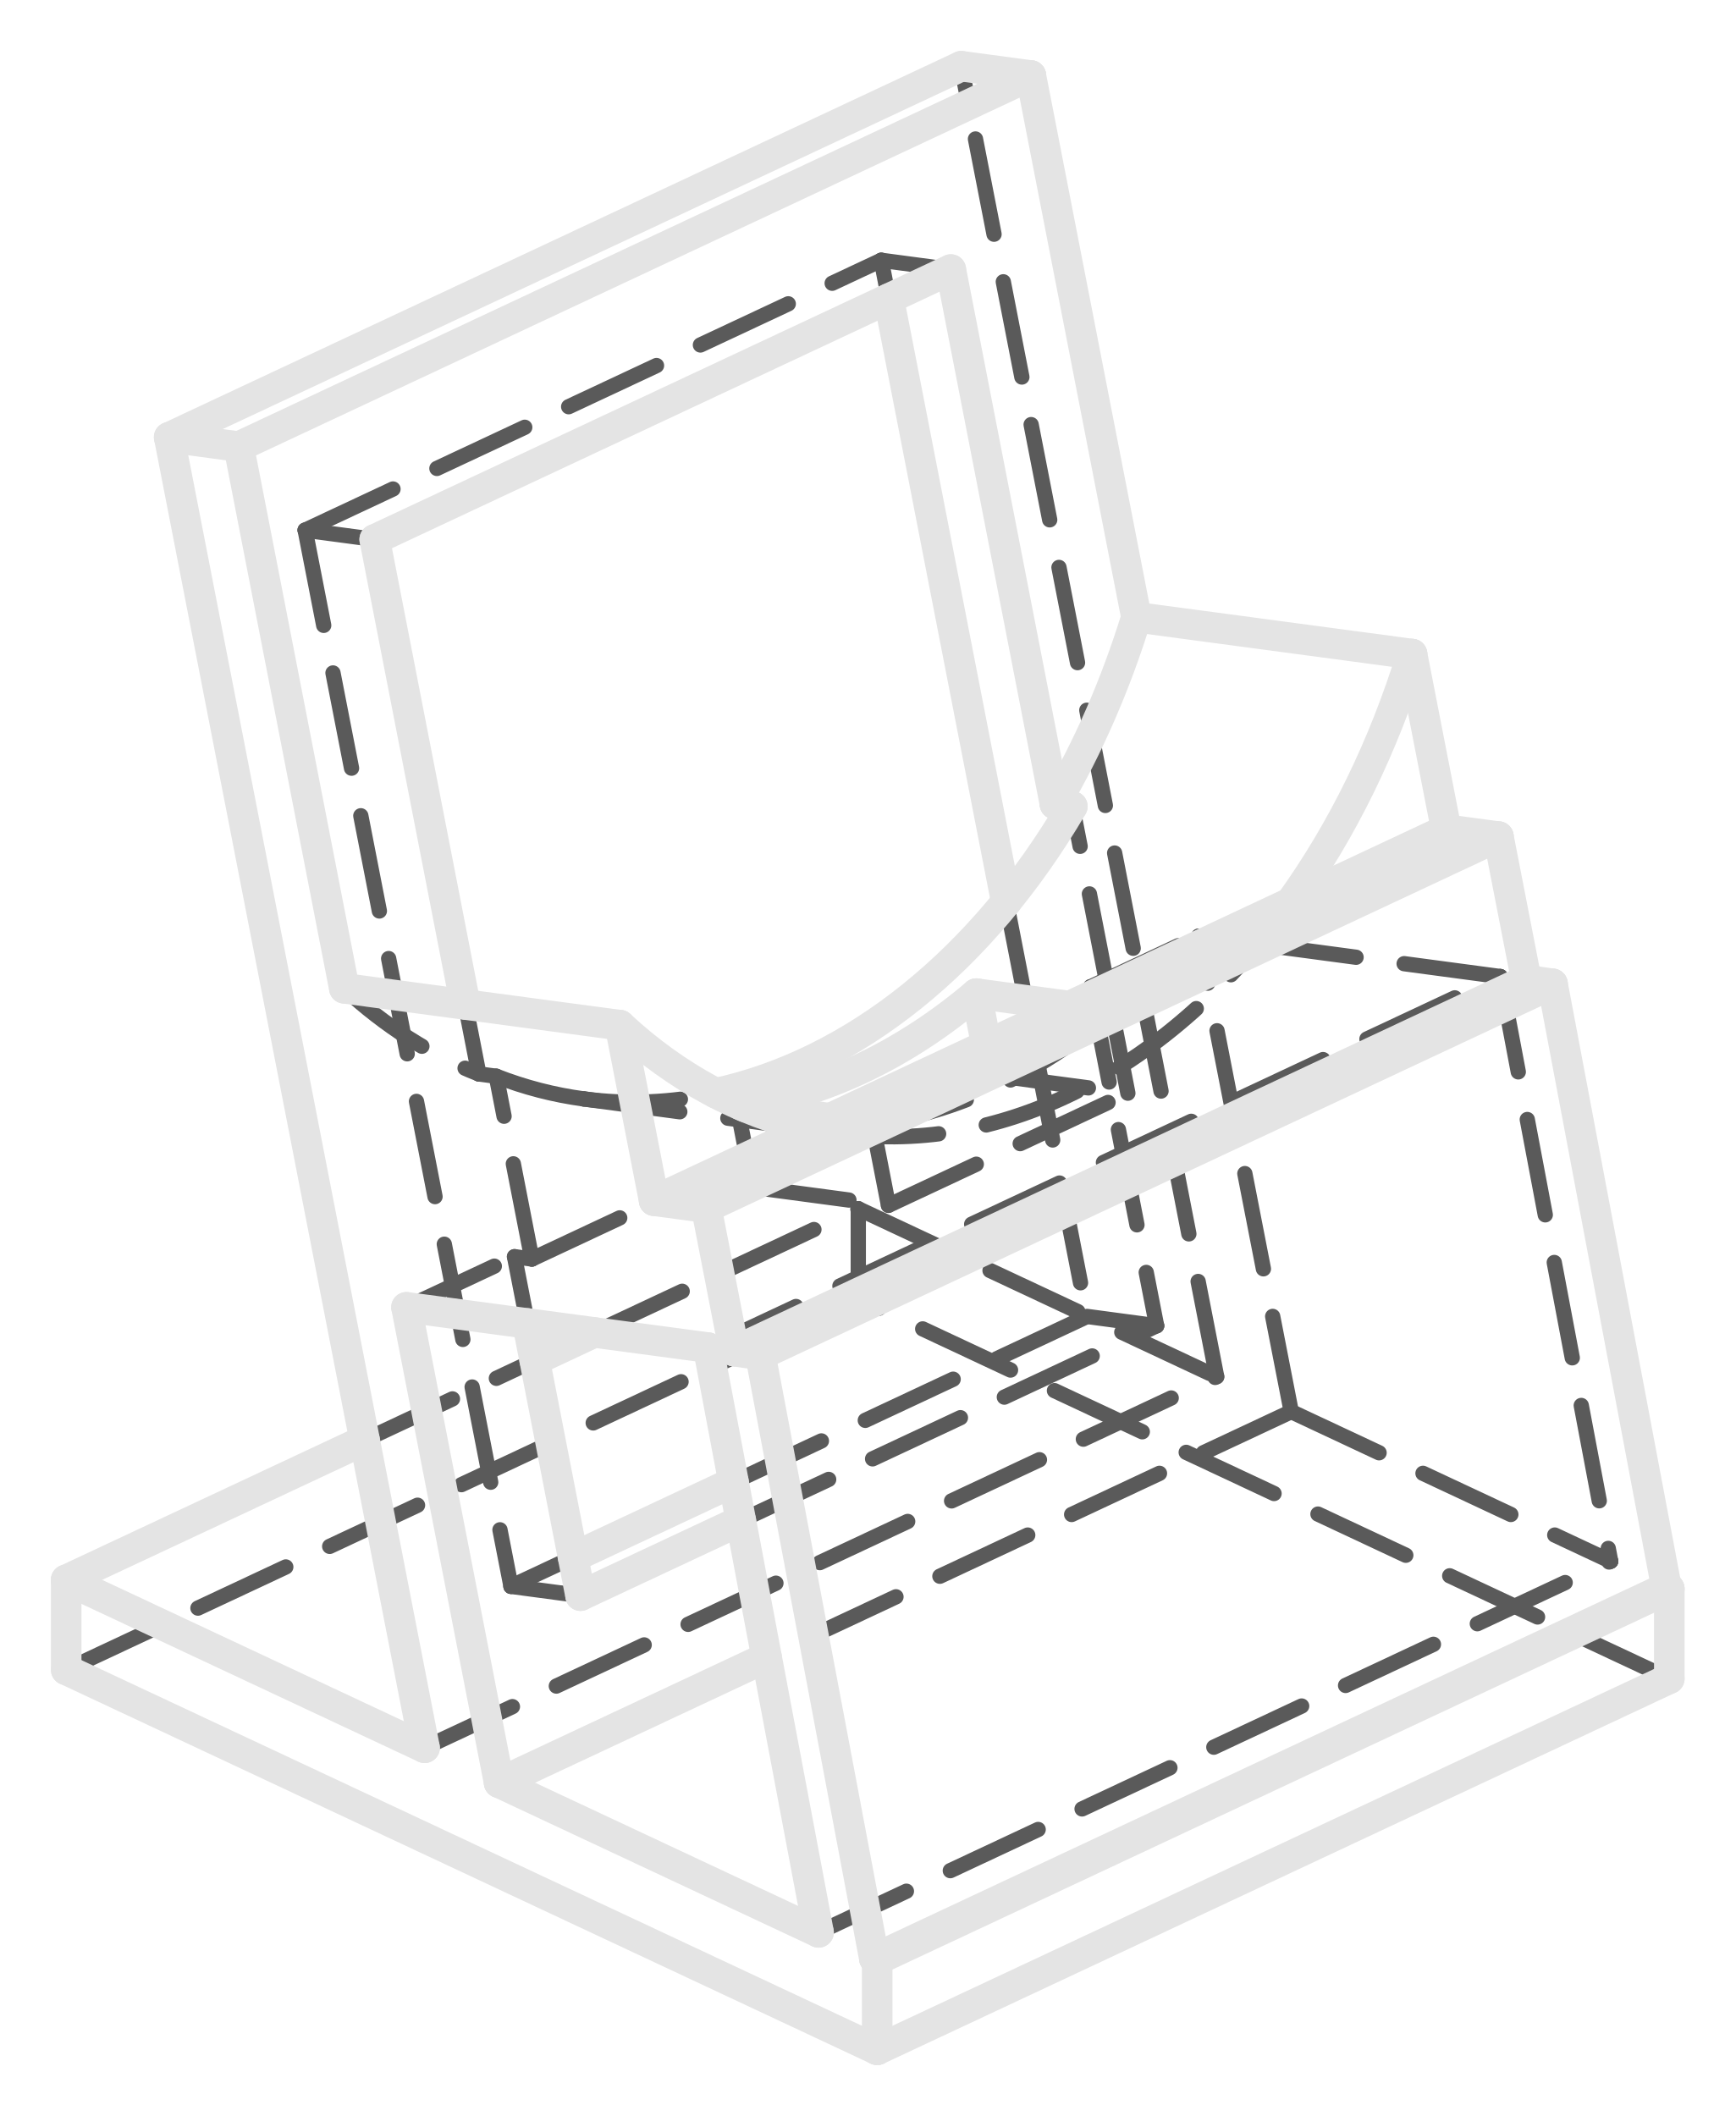
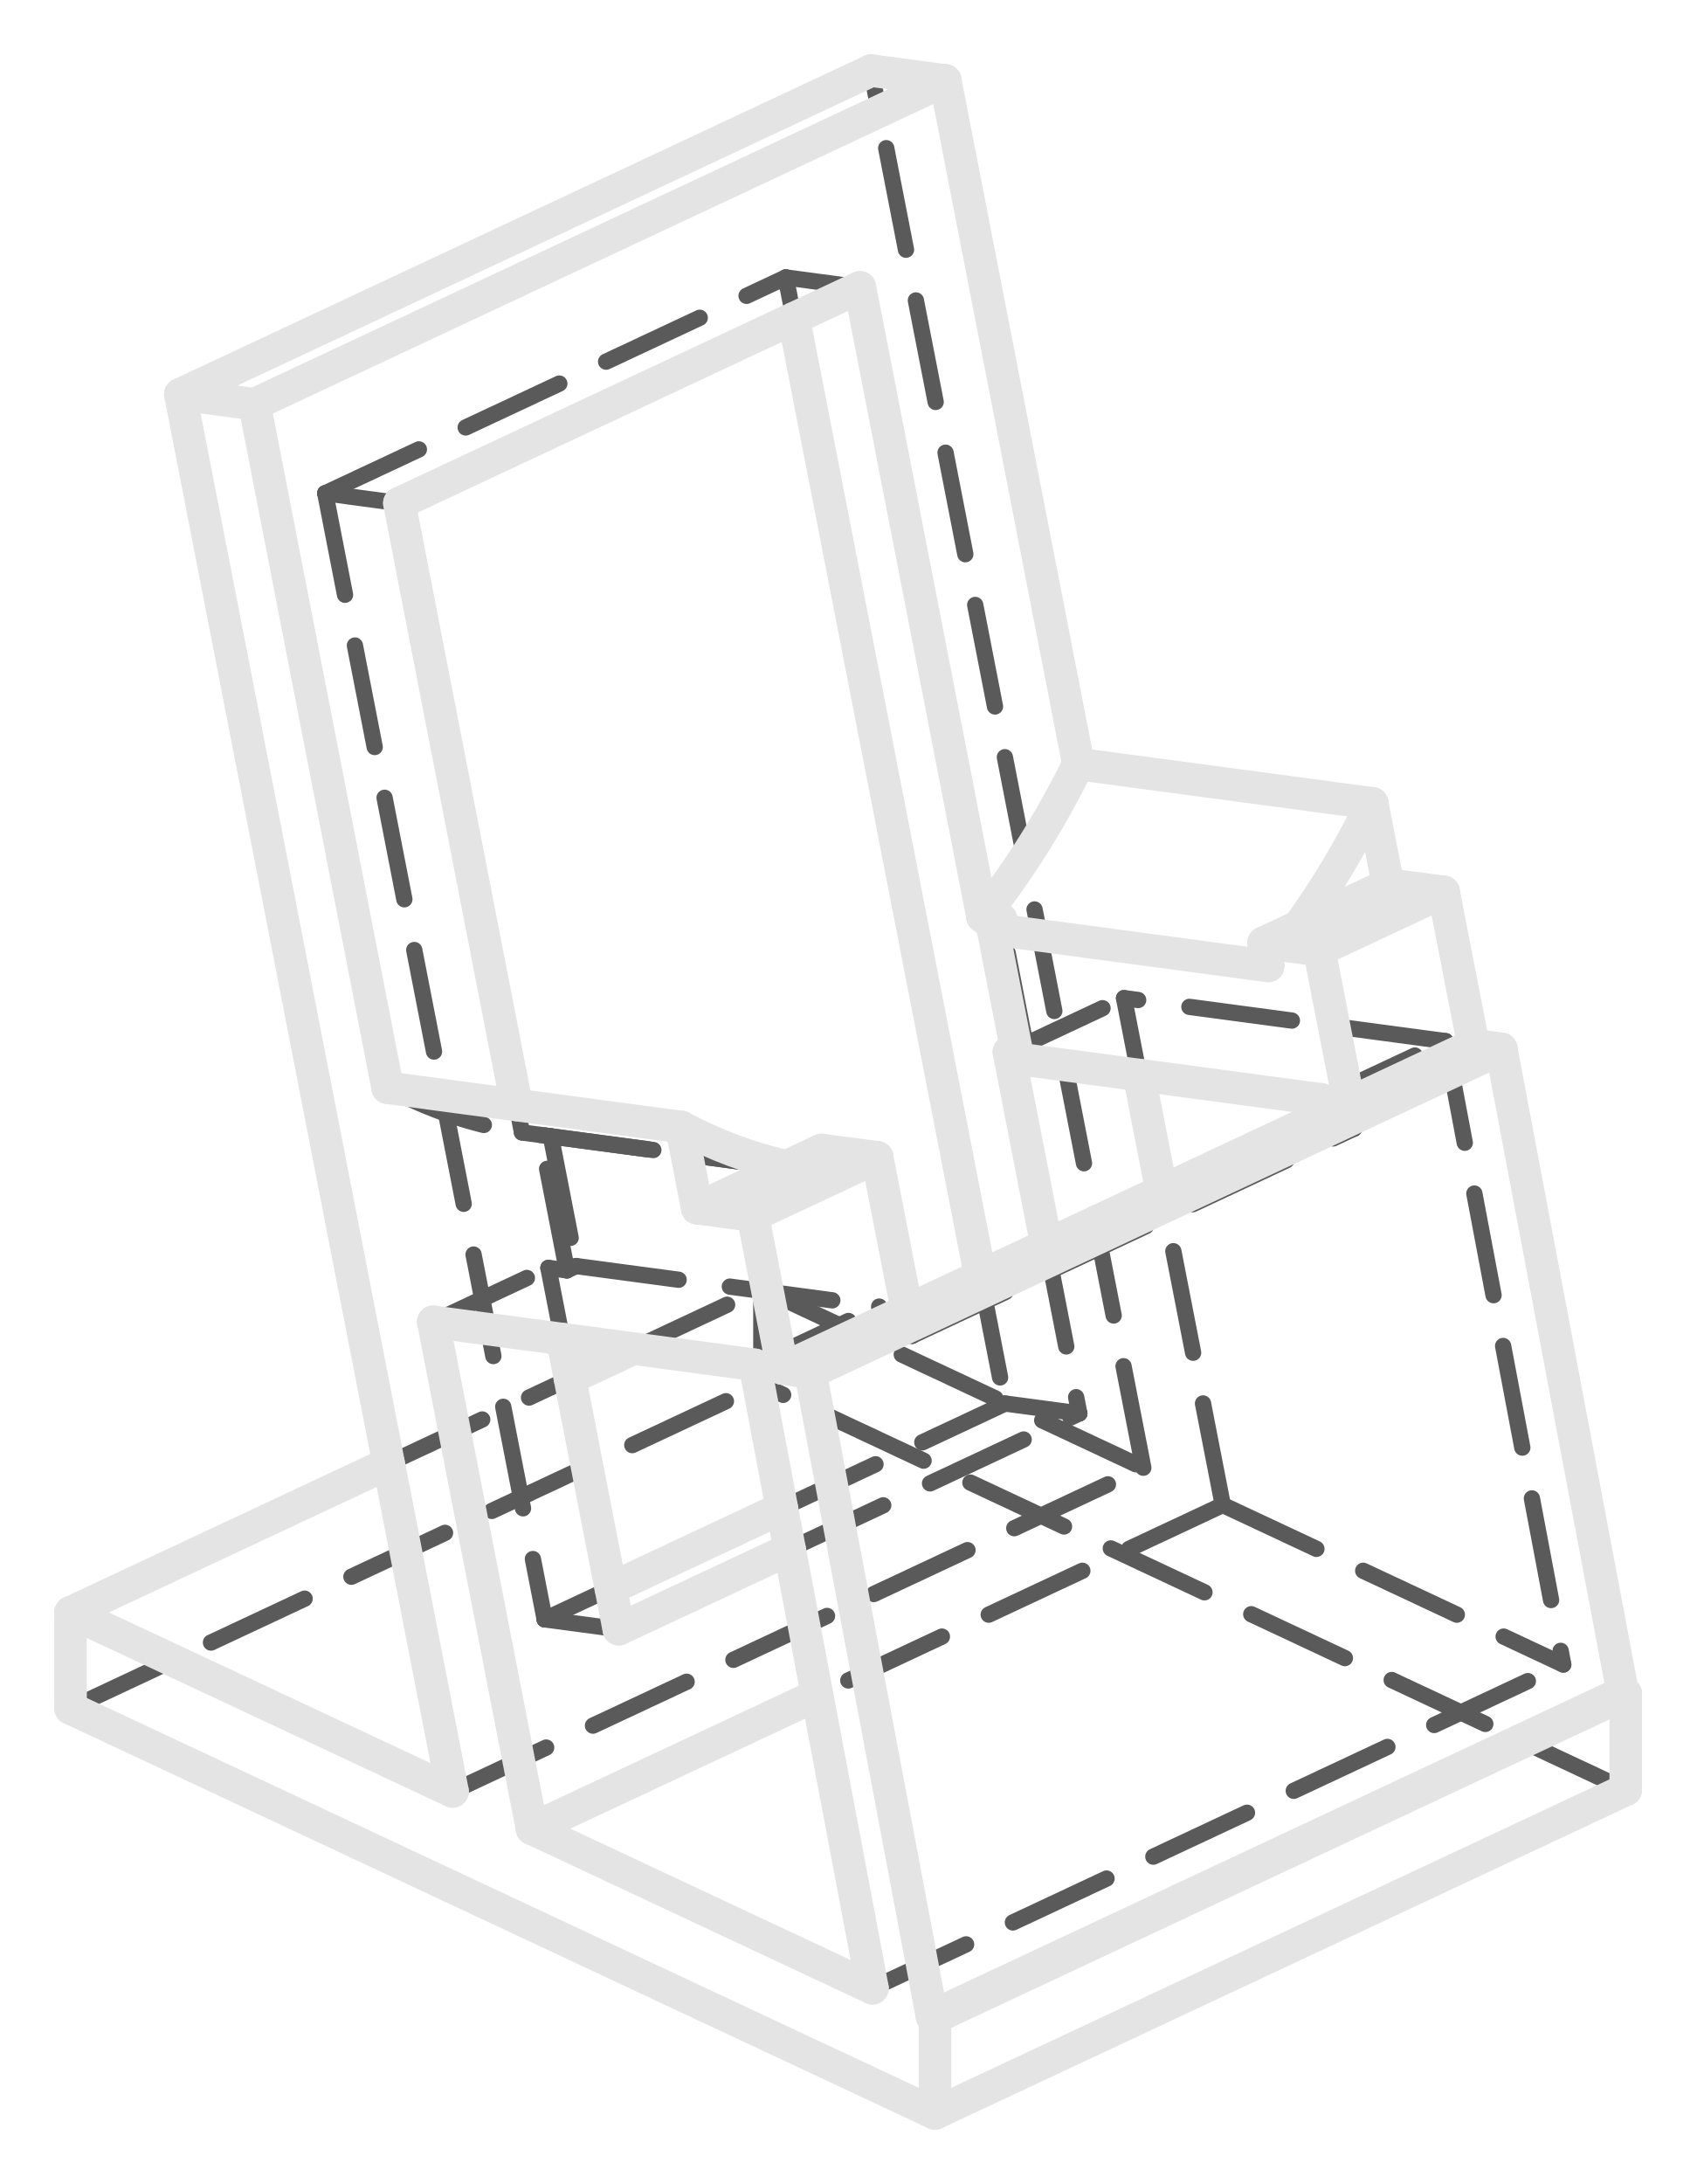
- <svg xmlns="http://www.w3.org/2000/svg" width="68.168mm" height="83.115mm" viewBox="-35.797 -51.931 68.168 83.115" version="1.1">
+ <svg xmlns="http://www.w3.org/2000/svg" width="62.511mm" height="80.464mm" viewBox="-32.486 -51.673 62.511 80.464" version="1.1">
  <g transform="scale(1,-1)" stroke-linecap="round">
    <g fill="none" stroke="rgb(90,90,90)" stroke-width="0.6" id="hidden" stroke-dasharray="3.81 1.905">
-       <line x1="29.771" y1="-14.007" x2="-2.085" y2="0.918" />
-       <line x1="-2.085" y1="0.918" x2="-2.085" y2="4.452" />
-       <line x1="-2.085" y1="4.452" x2="11.993" y2="-2.144" />
-       <line x1="11.993" y1="-2.144" x2="1.961" y2="49.331" />
-       <line x1="14.921" y1="-3.516" x2="27.468" y2="-9.394" />
-       <line x1="23.132" y1="13.573" x2="27.468" y2="-9.394" />
-       <line x1="23.132" y1="13.573" x2="11.282" y2="15.158" />
-       <line x1="14.921" y1="-3.516" x2="11.282" y2="15.158" />
-       <line x1="-33.197" y1="-13.659" x2="-2.085" y2="0.918" />
-       <line x1="-21.475" y1="-4.634" x2="-14.795" y2="-1.503" />
-       <line x1="-12.452" y1="-0.406" x2="-2.085" y2="4.452" />
-       <line x1="-19.12" y1="-16.721" x2="11.993" y2="-2.144" />
-       <line x1="-23.811" y1="31.107" x2="-1.183" y2="41.708" />
-       <line x1="-1.183" y1="41.708" x2="-0.889" y2="40.201" />
-       <line x1="3.729" y1="16.503" x2="6.902" y2="0.222" />
-       <line x1="-15.726" y1="-10.38" x2="-13.287" y2="-9.237" />
-       <line x1="-6.984" y1="-6.284" x2="6.902" y2="0.222" />
-       <line x1="-23.811" y1="31.107" x2="-15.726" y2="-10.38" />
-       <line x1="-16.987" y1="9.747" x2="-17.519" y2="12.474" />
-       <path d="M -22.273,13.11 A 27.9,20.218 -97.618 0,1 -16.987,9.747" />
-       <path d="M -3.985,7.634 A 27.9,20.218 -97.618 0,1 -2.729,7.41" />
-       <path d="M -2.729,7.41 A 27.9,20.218 -97.618 0,1 14.891,16.478" />
-       <line x1="-16.987" y1="9.747" x2="-16.304" y2="9.656" />
-       <path d="M -16.304,9.656 A 27.9,20.218 -97.618 0,1 -12.872,8.767" />
-       <path d="M -12.872,8.767 A 27.9,20.218 -97.618 0,1 -7.68,8.989" />
-       <path d="M -6.851,8.495 A 27.9,20.218 -97.618 0,1 -6.692,8.518" />
-       <line x1="6.213" y1="12.412" x2="7.881" y2="12.189" />
-       <path d="M -1.523,7.783 A 27.9,20.218 -97.618 0,1 7.881,12.189" />
-       <line x1="-6.851" y1="8.495" x2="-6.544" y2="8.454" />
-       <line x1="-3.191" y1="8.006" x2="-1.523" y2="7.783" />
-       <line x1="-3.645" y1="-23.971" x2="27.468" y2="-9.394" />
-       <line x1="14.921" y1="-3.516" x2="-5.684" y2="-13.17" />
-       <line x1="-7.981" y1="-1.004" x2="23.132" y2="13.573" />
-       <line x1="-19.831" y1="0.581" x2="-15.588" y2="2.569" />
-       <line x1="7.039" y1="13.17" x2="11.282" y2="15.158" />
-       <line x1="-15.588" y1="2.569" x2="-14.905" y2="2.477" />
-       <line x1="7.039" y1="13.17" x2="7.722" y2="13.079" />
-       <line x1="-14.905" y1="2.477" x2="7.722" y2="13.079" />
-       <line x1="-6.228" y1="5.299" x2="3.177" y2="9.705" />
-       <line x1="3.177" y1="9.705" x2="8.504" y2="8.992" />
-       <line x1="-0.9" y1="4.586" x2="8.504" y2="8.992" />
-       <line x1="-6.228" y1="5.299" x2="-0.9" y2="4.586" />
-       <line x1="7.039" y1="13.17" x2="9.634" y2="-0.144" />
-       <line x1="-6.698" y1="-7.796" x2="9.634" y2="-0.144" />
-       <line x1="-15.588" y1="2.569" x2="-15.077" y2="-0.055" />
-       <line x1="-21.079" y1="30.742" x2="-23.811" y2="31.107" />
-       <line x1="1.549" y1="41.343" x2="-1.183" y2="41.708" />
-       <line x1="7.722" y1="13.079" x2="6.323" y2="20.257" />
-       <line x1="9.634" y1="-0.144" x2="6.902" y2="0.222" />
-       <line x1="-12.994" y1="-10.745" x2="-15.726" y2="-10.38" />
-       <line x1="-14.905" y1="2.477" x2="-16.304" y2="9.656" />
-       <line x1="3.177" y1="9.705" x2="2.947" y2="10.882" />
-       <line x1="-6.228" y1="5.299" x2="-6.851" y2="8.495" />
-       <line x1="8.504" y1="8.992" x2="7.881" y2="12.189" />
-       <line x1="-0.9" y1="4.586" x2="-1.523" y2="7.783" />
-       <line x1="-12.872" y1="8.767" x2="-2.729" y2="7.41" />
+       <line x1="27.425" y1="-14.265" x2="-4.43" y2="0.66" />
+       <line x1="-4.43" y1="0.66" x2="-4.43" y2="4.194" />
+       <line x1="-4.43" y1="4.194" x2="9.647" y2="-2.402" />
+       <line x1="9.647" y1="-2.402" x2="-0.385" y2="49.073" />
+       <line x1="12.575" y1="-3.774" x2="25.122" y2="-9.652" />
+       <line x1="20.786" y1="13.315" x2="25.122" y2="-9.652" />
+       <line x1="20.786" y1="13.315" x2="8.936" y2="14.9" />
+       <line x1="12.575" y1="-3.774" x2="10.321" y2="7.795" />
+       <line x1="9.488" y1="12.067" x2="8.936" y2="14.9" />
+       <line x1="-29.886" y1="-11.267" x2="-4.43" y2="0.66" />
+       <line x1="-18.165" y1="-2.241" x2="-11.484" y2="0.889" />
+       <line x1="-9.141" y1="1.987" x2="-4.43" y2="4.194" />
+       <line x1="-15.809" y1="-14.328" x2="9.647" y2="-2.402" />
+       <line x1="-20.5" y1="33.5" x2="-3.529" y2="41.451" />
+       <line x1="-3.529" y1="41.451" x2="-3.235" y2="39.943" />
+       <line x1="3.64" y1="4.665" x2="4.556" y2="-0.036" />
+       <line x1="-12.415" y1="-7.987" x2="-9.977" y2="-6.845" />
+       <line x1="-3.673" y1="-3.891" x2="4.556" y2="-0.036" />
+       <line x1="-20.5" y1="33.5" x2="-12.415" y2="-7.987" />
+       <line x1="-13.25" y1="9.95" x2="-13.447" y2="10.962" />
+       <path d="M -18.201,11.597 A 27.9,20.218 -97.618 0,1 -13.25,9.95" />
+       <path d="M -3.503,8.702 A 27.9,20.218 -97.618 0,1 -2.247,8.478" />
+       <path d="M -2.247,8.478 A 27.9,20.218 -97.618 0,1 -2.044,8.452" />
+       <line x1="-12.186" y1="9.808" x2="-2.044" y2="8.452" />
+       <path d="M -12.567,9.859 A 27.9,20.218 -97.618 0,1 -12.39,9.834" />
+       <path d="M -12.39,9.834 A 27.9,20.218 -97.618 0,1 -12.186,9.808" />
+       <line x1="-13.25" y1="9.95" x2="-12.567" y2="9.859" />
+       <line x1="-0.334" y1="-21.579" x2="25.122" y2="-9.652" />
+       <line x1="12.575" y1="-3.774" x2="-2.373" y2="-10.777" />
+       <line x1="-4.67" y1="1.389" x2="-0.088" y2="3.535" />
+       <line x1="0.089" y1="2.597" x2="-0.088" y2="3.535" />
+       <line x1="16.381" y1="10.23" x2="0.089" y2="2.597" />
+       <line x1="16.381" y1="10.23" x2="16.311" y2="10.602" />
+       <line x1="16.204" y1="11.168" x2="20.786" y2="13.315" />
+       <line x1="-11.255" y1="5.029" x2="-0.088" y2="3.535" />
+       <line x1="-11.594" y1="4.87" x2="-11.255" y2="5.029" />
+       <line x1="-12.277" y1="4.961" x2="-11.594" y2="4.87" />
+       <line x1="-16.52" y1="2.974" x2="-12.277" y2="4.961" />
+       <line x1="4.693" y1="12.912" x2="8.936" y2="14.9" />
+       <line x1="6.078" y1="5.807" x2="7.288" y2="-0.401" />
+       <line x1="-3.388" y1="-5.403" x2="7.288" y2="-0.401" />
+       <line x1="-12.277" y1="4.961" x2="-11.766" y2="2.338" />
+       <path d="M 14.248,16.085 A 27.9,20.218 -97.618 0,1 15.374,17.546" />
+       <line x1="4.996" y1="12.872" x2="5.376" y2="12.821" />
+       <line x1="5.037" y1="12.662" x2="5.376" y2="12.821" />
+       <line x1="-17.768" y1="33.134" x2="-20.5" y2="33.5" />
+       <line x1="-0.797" y1="41.085" x2="-3.529" y2="41.451" />
+       <line x1="5.376" y1="12.821" x2="4.404" y2="17.81" />
+       <line x1="7.288" y1="-0.401" x2="4.556" y2="-0.036" />
+       <line x1="-9.683" y1="-8.352" x2="-12.415" y2="-7.987" />
+       <line x1="-11.594" y1="4.87" x2="-12.567" y2="9.859" />
+       <line x1="-2.044" y1="8.452" x2="-2.21" y2="9.307" />
+       <line x1="1.12" y1="2.459" x2="0.937" y2="3.398" />
+       <line x1="-12.186" y1="9.808" x2="-11.255" y2="5.029" />
+       <line x1="1.12" y1="2.459" x2="0.089" y2="2.597" />
+       <line x1="17.412" y1="10.092" x2="17.229" y2="11.031" />
+       <line x1="1.12" y1="2.459" x2="17.412" y2="10.092" />
+       <line x1="17.412" y1="10.092" x2="16.381" y2="10.23" />
+       <line x1="-12.39" y1="9.834" x2="-2.247" y2="8.478" />
    </g>
    <g fill="none" stroke="rgb(228,228,228)" stroke-width="1.2" id="visible">
-       <line x1="-1.454" y1="-24.998" x2="-1.342" y2="-25.05" />
-       <line x1="-1.342" y1="-25.05" x2="29.771" y2="-10.473" />
-       <line x1="29.659" y1="-10.421" x2="29.771" y2="-10.473" />
-       <line x1="29.659" y1="-10.421" x2="-1.454" y2="-24.998" />
-       <line x1="-1.454" y1="-24.998" x2="-5.929" y2="-1.29" />
-       <line x1="-1.342" y1="-25.05" x2="-1.342" y2="-28.584" />
-       <line x1="-1.342" y1="-28.584" x2="-33.197" y2="-13.659" />
-       <line x1="-33.197" y1="-13.659" x2="-33.197" y2="-10.125" />
-       <line x1="-33.197" y1="-10.125" x2="-19.12" y2="-16.721" />
-       <line x1="-19.12" y1="-16.721" x2="-29.151" y2="34.754" />
-       <line x1="-26.419" y1="34.388" x2="-29.151" y2="34.754" />
-       <line x1="-22.273" y1="13.11" x2="-26.419" y2="34.388" />
-       <line x1="-22.273" y1="13.11" x2="-11.447" y2="11.662" />
-       <line x1="-11.447" y1="11.662" x2="-10.103" y2="4.768" />
-       <line x1="-10.103" y1="4.768" x2="-8.054" y2="4.494" />
-       <line x1="-8.054" y1="4.494" x2="-6.956" y2="-1.141" />
-       <line x1="-5.929" y1="-1.29" x2="-6.956" y2="-1.141" />
-       <line x1="-16.192" y1="-18.093" x2="-3.645" y2="-23.971" />
-       <line x1="-7.981" y1="-1.004" x2="-3.645" y2="-23.971" />
-       <line x1="-7.981" y1="-1.004" x2="-19.831" y2="0.581" />
-       <line x1="-16.192" y1="-18.093" x2="-19.831" y2="0.581" />
-       <line x1="-1.342" y1="-28.584" x2="29.771" y2="-14.007" />
-       <line x1="29.771" y1="-10.473" x2="29.771" y2="-14.007" />
-       <line x1="29.659" y1="-10.421" x2="25.183" y2="13.287" />
-       <line x1="4.693" y1="48.965" x2="1.961" y2="49.331" />
-       <line x1="4.693" y1="48.965" x2="8.84" y2="27.687" />
-       <line x1="8.84" y1="27.687" x2="19.666" y2="26.239" />
-       <line x1="19.666" y1="26.239" x2="21.01" y2="19.345" />
-       <line x1="21.01" y1="19.345" x2="23.059" y2="19.07" />
-       <line x1="23.059" y1="19.07" x2="24.157" y2="13.436" />
-       <line x1="25.183" y1="13.287" x2="24.157" y2="13.436" />
-       <line x1="25.183" y1="13.287" x2="-5.929" y2="-1.29" />
-       <line x1="-33.197" y1="-10.125" x2="-21.475" y2="-4.634" />
-       <line x1="-14.795" y1="-1.503" x2="-12.452" y2="-0.406" />
-       <line x1="-29.151" y1="34.754" x2="1.961" y2="49.331" />
-       <line x1="-0.889" y1="40.201" x2="3.729" y2="16.503" />
-       <line x1="-13.287" y1="-9.237" x2="-6.984" y2="-6.284" />
-       <line x1="-26.419" y1="34.388" x2="4.693" y2="48.965" />
-       <path d="M 5.64,20.348 A 27.9,20.218 -97.618 0,1 8.84,27.687" />
-       <line x1="5.64" y1="20.348" x2="1.549" y2="41.343" />
-       <line x1="1.549" y1="41.343" x2="-21.079" y2="30.742" />
-       <line x1="-17.519" y1="12.474" x2="-21.079" y2="30.742" />
-       <path d="M -11.447,11.662 A 27.9,20.218 -97.618 0,1 -3.985,7.634" />
-       <path d="M 14.891,16.478 A 27.9,20.218 -97.618 0,1 19.666,26.239" />
-       <path d="M -7.68,8.989 A 27.9,20.218 -97.618 0,1 6.323,20.257" />
-       <line x1="5.64" y1="20.348" x2="6.323" y2="20.257" />
-       <path d="M -6.692,8.518 A 27.9,20.218 -97.618 0,1 2.554,12.902" />
-       <line x1="2.554" y1="12.902" x2="6.213" y2="12.412" />
-       <line x1="-6.544" y1="8.454" x2="-3.191" y2="8.006" />
-       <line x1="-10.103" y1="4.768" x2="-3.985" y2="7.634" />
-       <line x1="-3.985" y1="7.634" x2="14.891" y2="16.478" />
-       <line x1="14.891" y1="16.478" x2="21.01" y2="19.345" />
-       <line x1="-8.054" y1="4.494" x2="23.059" y2="19.07" />
-       <line x1="24.157" y1="13.436" x2="-6.956" y2="-1.141" />
-       <line x1="-5.684" y1="-13.17" x2="-16.192" y2="-18.093" />
-       <line x1="-12.994" y1="-10.745" x2="-6.698" y2="-7.796" />
-       <line x1="-15.077" y1="-0.055" x2="-12.994" y2="-10.745" />
-       <line x1="2.947" y1="10.882" x2="2.554" y2="12.902" />
+       <line x1="1.857" y1="-22.605" x2="1.969" y2="-22.658" />
+       <line x1="1.969" y1="-22.658" x2="27.425" y2="-10.731" />
+       <line x1="27.313" y1="-10.679" x2="27.425" y2="-10.731" />
+       <line x1="27.313" y1="-10.679" x2="1.857" y2="-22.605" />
+       <line x1="1.857" y1="-22.605" x2="-2.618" y2="1.102" />
+       <line x1="1.969" y1="-22.658" x2="1.969" y2="-26.191" />
+       <line x1="1.969" y1="-26.191" x2="-29.886" y2="-11.267" />
+       <line x1="-29.886" y1="-11.267" x2="-29.886" y2="-7.733" />
+       <line x1="-29.886" y1="-7.733" x2="-15.809" y2="-14.328" />
+       <line x1="-15.809" y1="-14.328" x2="-25.84" y2="37.146" />
+       <line x1="-23.108" y1="36.781" x2="-25.84" y2="37.146" />
+       <line x1="-18.201" y1="11.597" x2="-23.108" y2="36.781" />
+       <line x1="-18.201" y1="11.597" x2="-7.375" y2="10.149" />
+       <line x1="-7.375" y1="10.149" x2="-6.792" y2="7.16" />
+       <line x1="-6.792" y1="7.16" x2="-4.743" y2="6.886" />
+       <line x1="-4.743" y1="6.886" x2="-3.645" y2="1.252" />
+       <line x1="-2.618" y1="1.102" x2="-3.645" y2="1.252" />
+       <line x1="-12.881" y1="-15.7" x2="-0.334" y2="-21.579" />
+       <line x1="-4.67" y1="1.389" x2="-0.334" y2="-21.579" />
+       <line x1="-4.67" y1="1.389" x2="-16.52" y2="2.974" />
+       <line x1="-12.881" y1="-15.7" x2="-16.52" y2="2.974" />
+       <line x1="1.969" y1="-26.191" x2="27.425" y2="-14.265" />
+       <line x1="27.425" y1="-10.731" x2="27.425" y2="-14.265" />
+       <line x1="27.313" y1="-10.679" x2="22.838" y2="13.029" />
+       <line x1="2.347" y1="48.708" x2="-0.385" y2="49.073" />
+       <line x1="2.347" y1="48.708" x2="7.255" y2="23.524" />
+       <line x1="7.255" y1="23.524" x2="18.081" y2="22.076" />
+       <line x1="18.081" y1="22.076" x2="18.664" y2="19.087" />
+       <line x1="18.664" y1="19.087" x2="20.713" y2="18.813" />
+       <line x1="20.713" y1="18.813" x2="21.811" y2="13.178" />
+       <line x1="22.838" y1="13.029" x2="21.811" y2="13.178" />
+       <line x1="10.321" y1="7.795" x2="9.488" y2="12.067" />
+       <line x1="22.838" y1="13.029" x2="-2.618" y2="1.102" />
+       <line x1="-29.886" y1="-7.733" x2="-18.165" y2="-2.241" />
+       <line x1="-11.484" y1="0.889" x2="-9.141" y2="1.987" />
+       <line x1="-25.84" y1="37.146" x2="-0.385" y2="49.073" />
+       <line x1="-3.235" y1="39.943" x2="3.64" y2="4.665" />
+       <line x1="-9.977" y1="-6.845" x2="-3.673" y2="-3.891" />
+       <line x1="-23.108" y1="36.781" x2="2.347" y2="48.708" />
+       <path d="M 3.721,17.901 A 27.9,20.218 -97.618 0,1 7.255,23.524" />
+       <line x1="3.721" y1="17.901" x2="-0.797" y2="41.085" />
+       <line x1="-0.797" y1="41.085" x2="-17.768" y2="33.134" />
+       <line x1="-13.447" y1="10.962" x2="-17.768" y2="33.134" />
+       <path d="M -7.375,10.149 A 27.9,20.218 -97.618 0,1 -3.503,8.702" />
+       <line x1="-6.792" y1="7.16" x2="-3.503" y2="8.702" />
+       <line x1="-3.503" y1="8.702" x2="-2.21" y2="9.307" />
+       <line x1="-0.161" y1="9.033" x2="-2.21" y2="9.307" />
+       <line x1="-4.743" y1="6.886" x2="-0.161" y2="9.033" />
+       <line x1="0.937" y1="3.398" x2="-0.161" y2="9.033" />
+       <line x1="0.937" y1="3.398" x2="-3.645" y2="1.252" />
+       <line x1="21.811" y1="13.178" x2="17.229" y2="11.031" />
+       <line x1="17.229" y1="11.031" x2="0.937" y2="3.398" />
+       <line x1="-2.373" y1="-10.777" x2="-12.881" y2="-15.7" />
+       <line x1="16.311" y1="10.602" x2="16.204" y2="11.168" />
+       <line x1="4.693" y1="12.912" x2="6.078" y2="5.807" />
+       <line x1="-9.683" y1="-8.352" x2="-3.388" y2="-5.403" />
+       <line x1="-11.766" y1="2.338" x2="-9.683" y2="-8.352" />
+       <path d="M 15.374,17.546 A 27.9,20.218 -97.618 0,1 18.081,22.076" />
+       <line x1="3.721" y1="17.901" x2="4.404" y2="17.81" />
+       <path d="M 4.105,17.441 A 27.9,20.218 -97.618 0,1 4.404,17.81" />
+       <line x1="4.105" y1="17.441" x2="14.248" y2="16.085" />
+       <line x1="15.374" y1="17.546" x2="18.664" y2="19.087" />
+       <line x1="14.082" y1="16.94" x2="15.374" y2="17.546" />
+       <line x1="16.131" y1="16.666" x2="20.713" y2="18.813" />
+       <line x1="16.131" y1="16.666" x2="14.082" y2="16.94" />
+       <line x1="17.229" y1="11.031" x2="16.131" y2="16.666" />
+       <line x1="4.693" y1="12.912" x2="4.996" y2="12.872" />
+       <line x1="5.037" y1="12.662" x2="16.204" y2="11.168" />
+       <line x1="14.248" y1="16.085" x2="14.082" y2="16.94" />
+       <line x1="4.105" y1="17.441" x2="5.037" y2="12.662" />
    </g>
  </g>
</svg>
